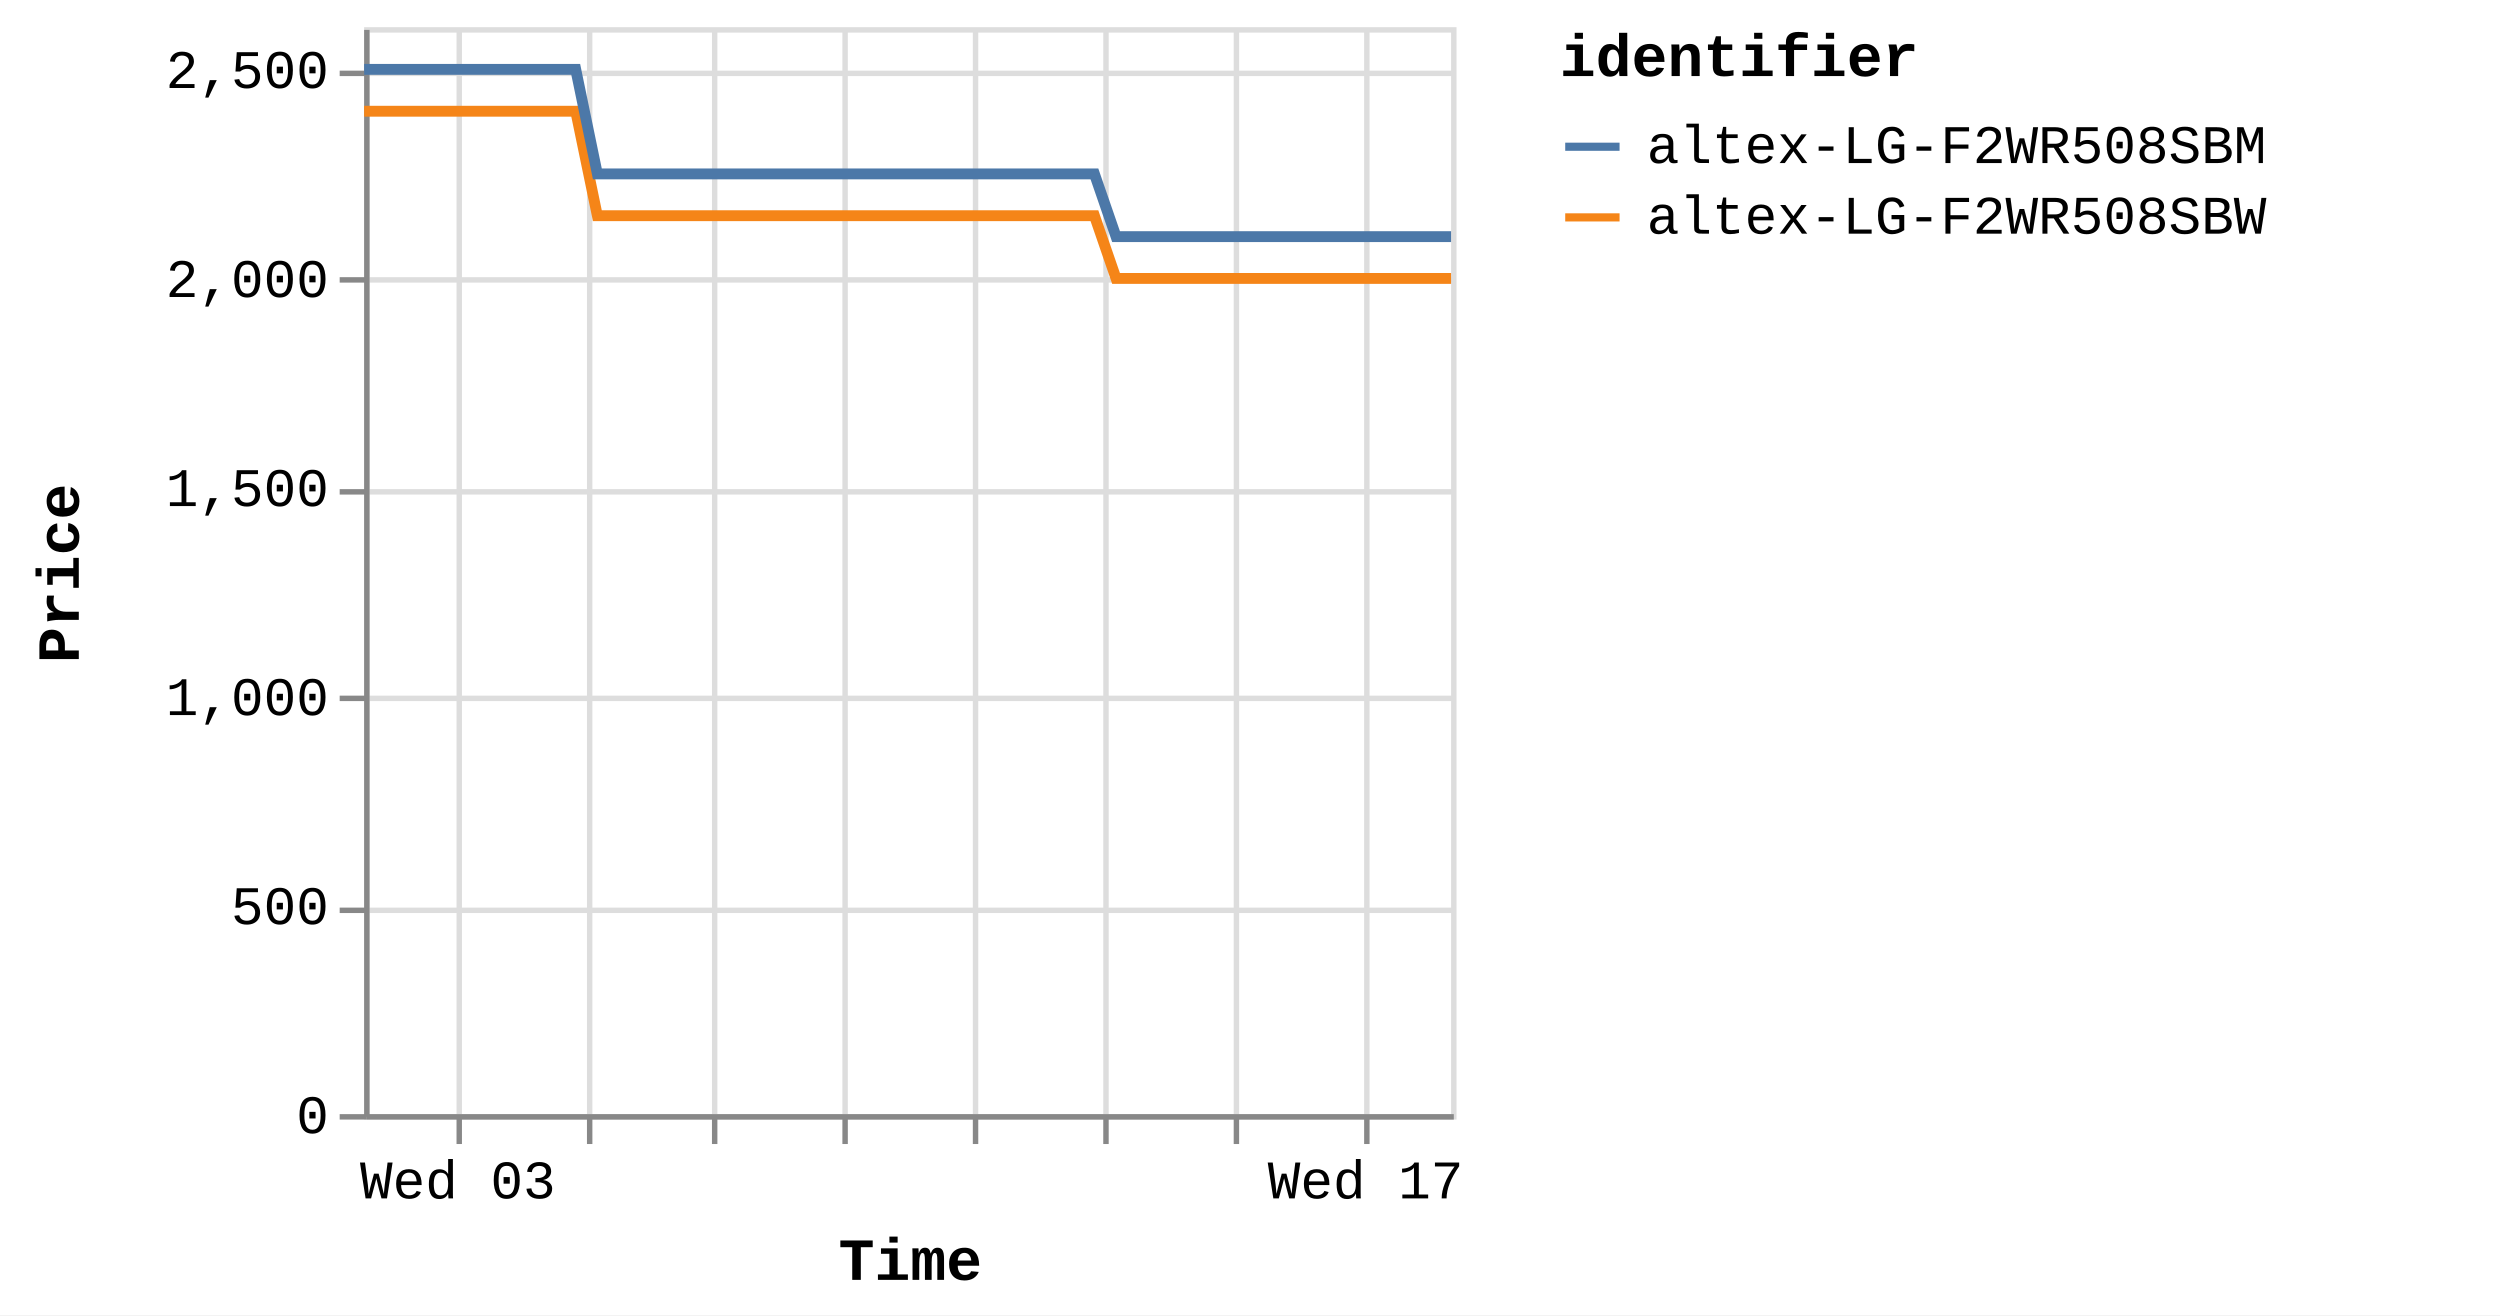
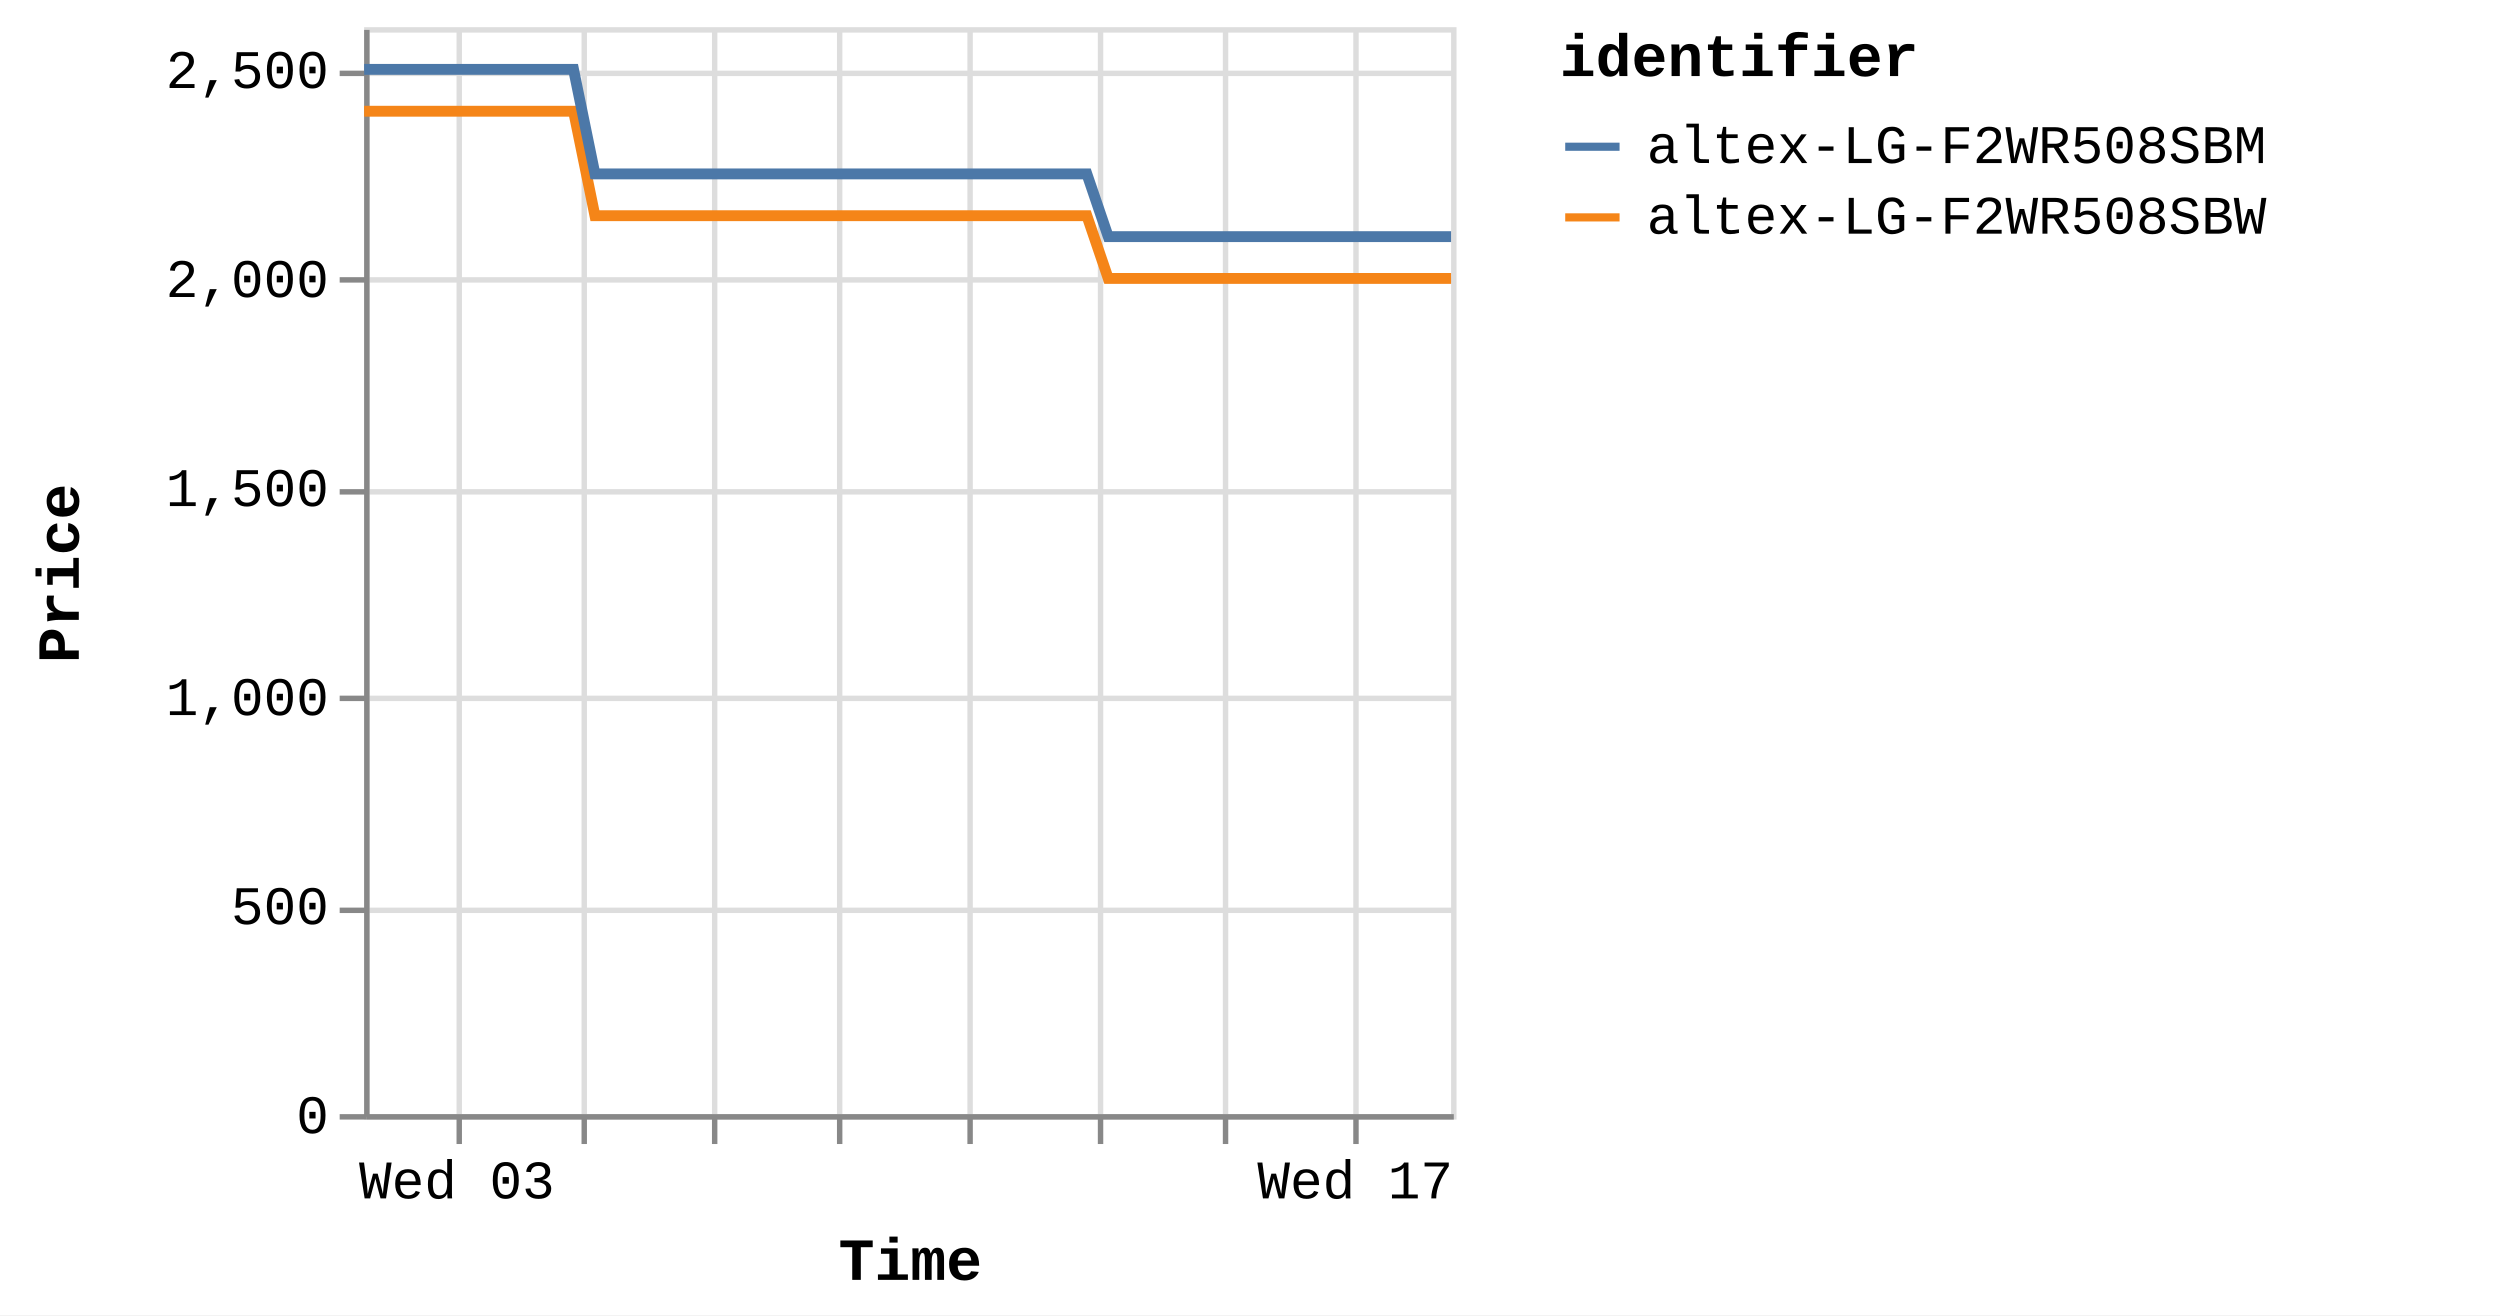
<svg xmlns="http://www.w3.org/2000/svg" version="1.1" class="marks" width="460" height="242" viewBox="0 0 460 242">
  <rect width="460" height="242" fill="white" />
  <g fill="none" stroke-miterlimit="10" transform="translate(67,5)">
    <g class="mark-group role-frame root" role="graphics-object" aria-roledescription="group mark container">
      <g transform="translate(0,0)">
        <path class="background" aria-hidden="true" d="M0.5,0.5h200v200h-200Z" stroke="#ddd" />
        <g>
          <g class="mark-group role-axis" aria-hidden="true">
            <g transform="translate(0.5,200.5)">
              <path class="background" aria-hidden="true" d="M0,0h0v0h0Z" pointer-events="none" />
              <g>
                <g class="mark-rule role-axis-grid" pointer-events="none">
                  <line transform="translate(17,-200)" x2="0" y2="200" stroke="#ddd" stroke-width="1" opacity="1" />
-                   <line transform="translate(41,-200)" x2="0" y2="200" stroke="#ddd" stroke-width="1" opacity="1" />
+                   <line transform="translate(40,-200)" x2="0" y2="200" stroke="#ddd" stroke-width="1" opacity="1" />
                  <line transform="translate(64,-200)" x2="0" y2="200" stroke="#ddd" stroke-width="1" opacity="1" />
-                   <line transform="translate(88,-200)" x2="0" y2="200" stroke="#ddd" stroke-width="1" opacity="1" />
-                   <line transform="translate(112,-200)" x2="0" y2="200" stroke="#ddd" stroke-width="1" opacity="1" />
-                   <line transform="translate(136,-200)" x2="0" y2="200" stroke="#ddd" stroke-width="1" opacity="1" />
-                   <line transform="translate(160,-200)" x2="0" y2="200" stroke="#ddd" stroke-width="1" opacity="1" />
-                   <line transform="translate(184,-200)" x2="0" y2="200" stroke="#ddd" stroke-width="1" opacity="1" />
+                   <line transform="translate(87,-200)" x2="0" y2="200" stroke="#ddd" stroke-width="1" opacity="1" />
+                   <line transform="translate(111,-200)" x2="0" y2="200" stroke="#ddd" stroke-width="1" opacity="1" />
+                   <line transform="translate(135,-200)" x2="0" y2="200" stroke="#ddd" stroke-width="1" opacity="1" />
+                   <line transform="translate(158,-200)" x2="0" y2="200" stroke="#ddd" stroke-width="1" opacity="1" />
+                   <line transform="translate(182,-200)" x2="0" y2="200" stroke="#ddd" stroke-width="1" opacity="1" />
                </g>
              </g>
              <path class="foreground" aria-hidden="true" d="" pointer-events="none" display="none" />
            </g>
          </g>
          <g class="mark-group role-axis" aria-hidden="true">
            <g transform="translate(0.5,0.5)">
              <path class="background" aria-hidden="true" d="M0,0h0v0h0Z" pointer-events="none" />
              <g>
                <g class="mark-rule role-axis-grid" pointer-events="none">
                  <line transform="translate(0,200)" x2="200" y2="0" stroke="#ddd" stroke-width="1" opacity="1" />
                  <line transform="translate(0,162)" x2="200" y2="0" stroke="#ddd" stroke-width="1" opacity="1" />
                  <line transform="translate(0,123)" x2="200" y2="0" stroke="#ddd" stroke-width="1" opacity="1" />
                  <line transform="translate(0,85)" x2="200" y2="0" stroke="#ddd" stroke-width="1" opacity="1" />
                  <line transform="translate(0,46)" x2="200" y2="0" stroke="#ddd" stroke-width="1" opacity="1" />
                  <line transform="translate(0,8)" x2="200" y2="0" stroke="#ddd" stroke-width="1" opacity="1" />
                </g>
              </g>
              <path class="foreground" aria-hidden="true" d="" pointer-events="none" display="none" />
            </g>
          </g>
-           <g class="mark-group role-axis" role="graphics-symbol" aria-roledescription="axis" aria-label="X-axis titled 'Time' for a time scale with values from Monday, 01 January 2024, 2:19:43 PM to Thursday, 18 January 2024, 8:39:31 AM">
+           <g class="mark-group role-axis" role="graphics-symbol" aria-roledescription="axis" aria-label="X-axis titled 'Time' for a time scale with values from Monday, 01 January 2024, 2:19:43 PM to Thursday, 18 January 2024, 12:52:40 PM">
            <g transform="translate(0.5,200.5)">
              <path class="background" aria-hidden="true" d="M0,0h0v0h0Z" pointer-events="none" />
              <g>
                <g class="mark-rule role-axis-tick" pointer-events="none">
                  <line transform="translate(17,0)" x2="0" y2="5" stroke="#888" stroke-width="1" opacity="1" />
-                   <line transform="translate(41,0)" x2="0" y2="5" stroke="#888" stroke-width="1" opacity="1" />
+                   <line transform="translate(40,0)" x2="0" y2="5" stroke="#888" stroke-width="1" opacity="1" />
                  <line transform="translate(64,0)" x2="0" y2="5" stroke="#888" stroke-width="1" opacity="1" />
-                   <line transform="translate(88,0)" x2="0" y2="5" stroke="#888" stroke-width="1" opacity="1" />
-                   <line transform="translate(112,0)" x2="0" y2="5" stroke="#888" stroke-width="1" opacity="1" />
-                   <line transform="translate(136,0)" x2="0" y2="5" stroke="#888" stroke-width="1" opacity="1" />
-                   <line transform="translate(160,0)" x2="0" y2="5" stroke="#888" stroke-width="1" opacity="1" />
-                   <line transform="translate(184,0)" x2="0" y2="5" stroke="#888" stroke-width="1" opacity="1" />
+                   <line transform="translate(87,0)" x2="0" y2="5" stroke="#888" stroke-width="1" opacity="1" />
+                   <line transform="translate(111,0)" x2="0" y2="5" stroke="#888" stroke-width="1" opacity="1" />
+                   <line transform="translate(135,0)" x2="0" y2="5" stroke="#888" stroke-width="1" opacity="1" />
+                   <line transform="translate(158,0)" x2="0" y2="5" stroke="#888" stroke-width="1" opacity="1" />
+                   <line transform="translate(182,0)" x2="0" y2="5" stroke="#888" stroke-width="1" opacity="1" />
                </g>
                <g class="mark-text role-axis-label" pointer-events="none">
-                   <text text-anchor="middle" transform="translate(16.73817,15)" font-family="Liberation Mono" font-size="10px" fill="#000" opacity="1">Wed 03</text>
-                   <text text-anchor="middle" transform="translate(40.59917,15)" font-family="Liberation Mono" font-size="10px" fill="#000" opacity="0">Fri 05</text>
-                   <text text-anchor="middle" transform="translate(64.46016,15)" font-family="Liberation Mono" font-size="10px" fill="#000" opacity="0">Jan 07</text>
-                   <text text-anchor="middle" transform="translate(88.32116,15)" font-family="Liberation Mono" font-size="10px" fill="#000" opacity="0">Tue 09</text>
-                   <text text-anchor="middle" transform="translate(112.1822,15)" font-family="Liberation Mono" font-size="10px" fill="#000" opacity="0">Thu 11</text>
-                   <text text-anchor="middle" transform="translate(136.0432,15)" font-family="Liberation Mono" font-size="10px" fill="#000" opacity="0">Sat 13</text>
-                   <text text-anchor="middle" transform="translate(159.9041,15)" font-family="Liberation Mono" font-size="10px" fill="#000" opacity="0">Mon 15</text>
-                   <text text-anchor="middle" transform="translate(183.7651,15)" font-family="Liberation Mono" font-size="10px" fill="#000" opacity="1">Wed 17</text>
+                   <text text-anchor="middle" transform="translate(16.56447,15)" font-family="Liberation Mono" font-size="10px" fill="#000" opacity="1">Wed 03</text>
+                   <text text-anchor="middle" transform="translate(40.17785,15)" font-family="Liberation Mono" font-size="10px" fill="#000" opacity="0">Fri 05</text>
+                   <text text-anchor="middle" transform="translate(63.79123,15)" font-family="Liberation Mono" font-size="10px" fill="#000" opacity="0">Jan 07</text>
+                   <text text-anchor="middle" transform="translate(87.40461,15)" font-family="Liberation Mono" font-size="10px" fill="#000" opacity="0">Tue 09</text>
+                   <text text-anchor="middle" transform="translate(111.018,15)" font-family="Liberation Mono" font-size="10px" fill="#000" opacity="0">Thu 11</text>
+                   <text text-anchor="middle" transform="translate(134.6314,15)" font-family="Liberation Mono" font-size="10px" fill="#000" opacity="0">Sat 13</text>
+                   <text text-anchor="middle" transform="translate(158.2448,15)" font-family="Liberation Mono" font-size="10px" fill="#000" opacity="0">Mon 15</text>
+                   <text text-anchor="middle" transform="translate(181.8581,15)" font-family="Liberation Mono" font-size="10px" fill="#000" opacity="1">Wed 17</text>
                </g>
                <g class="mark-rule role-axis-domain" pointer-events="none">
                  <line transform="translate(0,0)" x2="200" y2="0" stroke="#888" stroke-width="1" opacity="1" />
                </g>
                <g class="mark-text role-axis-title" pointer-events="none">
                  <text text-anchor="middle" transform="translate(100,30)" font-family="Liberation Mono" font-size="11px" font-weight="bold" fill="#000" opacity="1">Time</text>
                </g>
              </g>
              <path class="foreground" aria-hidden="true" d="" pointer-events="none" display="none" />
            </g>
          </g>
          <g class="mark-group role-axis" role="graphics-symbol" aria-roledescription="axis" aria-label="Y-axis titled 'Price' for a linear scale with values from 0 to 2,600">
            <g transform="translate(0.5,0.5)">
              <path class="background" aria-hidden="true" d="M0,0h0v0h0Z" pointer-events="none" />
              <g>
                <g class="mark-rule role-axis-tick" pointer-events="none">
                  <line transform="translate(0,200)" x2="-5" y2="0" stroke="#888" stroke-width="1" opacity="1" />
                  <line transform="translate(0,162)" x2="-5" y2="0" stroke="#888" stroke-width="1" opacity="1" />
                  <line transform="translate(0,123)" x2="-5" y2="0" stroke="#888" stroke-width="1" opacity="1" />
                  <line transform="translate(0,85)" x2="-5" y2="0" stroke="#888" stroke-width="1" opacity="1" />
                  <line transform="translate(0,46)" x2="-5" y2="0" stroke="#888" stroke-width="1" opacity="1" />
                  <line transform="translate(0,8)" x2="-5" y2="0" stroke="#888" stroke-width="1" opacity="1" />
                </g>
                <g class="mark-text role-axis-label" pointer-events="none">
                  <text text-anchor="end" transform="translate(-7,203)" font-family="Liberation Mono" font-size="10px" fill="#000" opacity="1">0</text>
                  <text text-anchor="end" transform="translate(-7,164.5385)" font-family="Liberation Mono" font-size="10px" fill="#000" opacity="1">500</text>
                  <text text-anchor="end" transform="translate(-7,126.0769)" font-family="Liberation Mono" font-size="10px" fill="#000" opacity="1">1,000</text>
                  <text text-anchor="end" transform="translate(-7,87.61538)" font-family="Liberation Mono" font-size="10px" fill="#000" opacity="1">1,500</text>
                  <text text-anchor="end" transform="translate(-7,49.15385)" font-family="Liberation Mono" font-size="10px" fill="#000" opacity="1">2,000</text>
                  <text text-anchor="end" transform="translate(-7,10.69231)" font-family="Liberation Mono" font-size="10px" fill="#000" opacity="1">2,500</text>
                </g>
                <g class="mark-rule role-axis-domain" pointer-events="none">
                  <line transform="translate(0,200)" x2="0" y2="-200" stroke="#888" stroke-width="1" opacity="1" />
                </g>
                <g class="mark-text role-axis-title" pointer-events="none">
                  <text text-anchor="middle" transform="translate(-51,100) rotate(-90) translate(0,-2)" font-family="Liberation Mono" font-size="11px" font-weight="bold" fill="#000" opacity="1">Price</text>
                </g>
              </g>
              <path class="foreground" aria-hidden="true" d="" pointer-events="none" display="none" />
            </g>
          </g>
          <g class="mark-group role-scope pathgroup" role="graphics-object" aria-roledescription="group mark container">
            <g transform="translate(0,0)">
              <path class="background" aria-hidden="true" d="M0,0h200v200h-200Z" />
              <g>
                <g class="mark-line role-mark marks" role="graphics-object" aria-roledescription="line mark container">
-                   <path aria-label="Time: Jan 01, 2024; Price: 2399; identifier: altex-LG-F2WR508SBW" role="graphics-symbol" aria-roledescription="line mark" d="M0,15.462L1.249,15.462L3.138,15.462L7.115,15.462L9.106,15.462L11.196,15.462L13.095,15.462L15.067,15.462L19.046,15.462L21.036,15.462L23.128,15.462L25.029,15.462L26.995,15.462L30.977,15.462L32.968,15.462L35.055,15.462L36.973,15.462L38.931,15.462L42.913,34.692L44.9,34.692L46.987,34.692L48.898,34.692L50.858,34.692L54.84,34.692L56.826,34.692L58.909,34.692L60.819,34.692L62.789,34.692L66.779,34.692L68.755,34.692L70.839,34.692L72.75,34.692L74.72,34.692L78.707,34.692L80.701,34.692L82.793,34.692L84.696,34.692L86.648,34.692L90.642,34.692L92.628,34.692L94.745,34.692L96.629,34.692L98.581,34.692L102.571,34.692L104.56,34.692L106.653,34.692L108.551,34.692L110.512,34.692L114.498,34.692L116.488,34.692L118.587,34.692L120.489,34.692L122.442,34.692L126.427,34.692L128.419,34.692L130.508,34.692L132.414,34.692L134.374,34.692L138.352,46.231L140.338,46.231L142.421,46.231L144.333,46.231L146.301,46.231L150.291,46.231L152.267,46.231L154.35,46.231L156.259,46.231L158.233,46.231L162.224,46.231L164.215,46.231L166.315,46.231L168.213,46.231L170.163,46.231L174.149,46.231L176.147,46.231L178.24,46.231L180.145,46.231L182.094,46.231L186.08,46.231L188.077,46.231L190.173,46.231L192.072,46.231L194.025,46.231L198.008,46.231L199.999,46.231" stroke="#f58518" stroke-width="2" />
+                   <path aria-label="Time: Jan 01, 2024; Price: 2399; identifier: altex-LG-F2WR508SBW" role="graphics-symbol" aria-roledescription="line mark" d="M0,15.462L1.236,15.462L3.106,15.462L7.041,15.462L9.011,15.462L11.08,15.462L12.96,15.462L14.911,15.462L18.849,15.462L20.817,15.462L22.888,15.462L24.769,15.462L26.715,15.462L30.656,15.462L32.626,15.462L34.692,15.462L36.589,15.462L38.527,15.462L42.468,34.692L44.434,34.692L46.5,34.692L48.39,34.692L50.331,34.692L54.271,34.692L56.236,34.692L58.298,34.692L60.187,34.692L62.137,34.692L66.086,34.692L68.042,34.692L70.103,34.692L71.995,34.692L73.944,34.692L77.891,34.692L79.864,34.692L81.934,34.692L83.817,34.692L85.749,34.692L89.701,34.692L91.666,34.692L93.762,34.692L95.627,34.692L97.558,34.692L101.506,34.692L103.475,34.692L105.546,34.692L107.424,34.692L109.365,34.692L113.31,34.692L115.279,34.692L117.356,34.692L119.239,34.692L121.172,34.692L125.115,34.692L127.086,34.692L129.154,34.692L131.04,34.692L132.979,34.692L136.917,46.231L138.881,46.231L140.943,46.231L142.835,46.231L144.783,46.231L148.732,46.231L150.687,46.231L152.748,46.231L154.637,46.231L156.591,46.231L160.54,46.231L162.511,46.231L164.589,46.231L166.467,46.231L168.397,46.231L172.342,46.231L174.319,46.231L176.39,46.231L178.276,46.231L180.204,46.231L184.149,46.231L186.126,46.231L188.199,46.231L190.079,46.231L192.011,46.231L195.954,46.231L197.924,46.231L200,46.231" stroke="#f58518" stroke-width="2" />
                </g>
              </g>
              <path class="foreground" aria-hidden="true" d="" display="none" />
            </g>
            <g transform="translate(0,0)">
              <path class="background" aria-hidden="true" d="M0,0h200v200h-200Z" />
              <g>
                <g class="mark-line role-mark marks" role="graphics-object" aria-roledescription="line mark container">
-                   <path aria-label="Time: Jan 01, 2024; Price: 2499; identifier: altex-LG-F2WR508SBM" role="graphics-symbol" aria-roledescription="line mark" d="M0.001,7.769L1.249,7.769L3.139,7.769L7.116,7.769L9.106,7.769L11.196,7.769L13.096,7.769L15.067,7.769L19.047,7.769L21.037,7.769L23.129,7.769L25.029,7.769L26.996,7.769L30.978,7.769L32.969,7.769L35.056,7.769L36.973,7.769L38.933,7.769L42.914,27L44.9,27L46.988,27L48.898,27L50.859,27L54.841,27L56.826,27L58.91,27L60.819,27L62.789,27L66.779,27L68.756,27L70.839,27L72.75,27L74.72,27L78.708,27L80.702,27L82.794,27L84.696,27L86.649,27L90.642,27L92.628,27L94.745,27L96.63,27L98.581,27L102.571,27L104.56,27L106.654,27L108.551,27L110.512,27L114.499,27L116.488,27L118.588,27L120.489,27L122.443,27L126.428,27L128.419,27L130.508,27L132.415,27L134.374,27L138.353,38.538L140.338,38.538L142.421,38.538L144.333,38.538L146.302,38.538L150.292,38.538L152.268,38.538L154.35,38.538L156.259,38.538L158.233,38.538L162.224,38.538L164.215,38.538L166.315,38.538L168.213,38.538L170.164,38.538L174.149,38.538L176.147,38.538L178.24,38.538L180.149,38.538L182.094,38.538L186.081,38.538L188.078,38.538L190.173,38.538L192.072,38.538L194.025,38.538L198.01,38.538L200,38.538" stroke="#4c78a8" stroke-width="2" />
+                   <path aria-label="Time: Jan 01, 2024; Price: 2499; identifier: altex-LG-F2WR508SBM" role="graphics-symbol" aria-roledescription="line mark" d="M0.001,7.769L1.236,7.769L3.106,7.769L7.042,7.769L9.012,7.769L11.08,7.769L12.96,7.769L14.911,7.769L18.849,7.769L20.818,7.769L22.889,7.769L24.77,7.769L26.716,7.769L30.656,7.769L32.627,7.769L34.692,7.769L36.59,7.769L38.529,7.769L42.469,27L44.434,27L46.5,27L48.391,27L50.331,27L54.272,27L56.236,27L58.298,27L60.188,27L62.137,27L66.086,27L68.042,27L70.104,27L71.995,27L73.945,27L77.891,27L79.864,27L81.934,27L83.817,27L85.75,27L89.702,27L91.667,27L93.762,27L95.627,27L97.558,27L101.507,27L103.475,27L105.547,27L107.425,27L109.365,27L113.31,27L115.28,27L117.357,27L119.239,27L121.172,27L125.116,27L127.087,27L129.154,27L131.041,27L132.98,27L136.917,38.538L138.882,38.538L140.943,38.538L142.835,38.538L144.784,38.538L148.732,38.538L150.688,38.538L152.749,38.538L154.637,38.538L156.591,38.538L160.541,38.538L162.511,38.538L164.589,38.538L166.467,38.538L168.398,38.538L172.342,38.538L174.319,38.538L176.391,38.538L178.279,38.538L180.205,38.538L184.15,38.538L186.126,38.538L188.2,38.538L190.079,38.538L192.011,38.538L195.955,38.538L197.925,38.538L200,38.538" stroke="#4c78a8" stroke-width="2" />
                </g>
              </g>
              <path class="foreground" aria-hidden="true" d="" display="none" />
            </g>
          </g>
          <g class="mark-group role-legend" role="graphics-symbol" aria-roledescription="legend" aria-label="Symbol legend titled 'identifier' for stroke color with 2 values: altex-LG-F2WR508SBM, altex-LG-F2WR508SBW">
            <g transform="translate(220,0)">
              <path class="background" aria-hidden="true" d="M0,0h168v40h-168Z" pointer-events="none" />
              <g>
                <g class="mark-group role-legend-entry">
                  <g transform="translate(0,16)">
                    <path class="background" aria-hidden="true" d="M0,0h0v0h0Z" pointer-events="none" />
                    <g>
                      <g class="mark-group role-scope" role="graphics-object" aria-roledescription="group mark container">
                        <g transform="translate(0,0)">
                          <path class="background" aria-hidden="true" d="M0,0h168v11h-168Z" pointer-events="none" opacity="1" />
                          <g>
                            <g class="mark-symbol role-legend-symbol" pointer-events="none">
                              <path transform="translate(6,6)" d="M-5,0L5,0" stroke="#4c78a8" stroke-width="1.5" opacity="1" />
                            </g>
                            <g class="mark-text role-legend-label" pointer-events="none">
                              <text text-anchor="start" transform="translate(16,9)" font-family="Liberation Mono" font-size="10px" fill="#000" opacity="1">altex-LG-F2WR508SBM</text>
                            </g>
                          </g>
                          <path class="foreground" aria-hidden="true" d="" pointer-events="none" display="none" />
                        </g>
                        <g transform="translate(0,13)">
                          <path class="background" aria-hidden="true" d="M0,0h168v11h-168Z" pointer-events="none" opacity="1" />
                          <g>
                            <g class="mark-symbol role-legend-symbol" pointer-events="none">
                              <path transform="translate(6,6)" d="M-5,0L5,0" stroke="#f58518" stroke-width="1.5" opacity="1" />
                            </g>
                            <g class="mark-text role-legend-label" pointer-events="none">
                              <text text-anchor="start" transform="translate(16,9)" font-family="Liberation Mono" font-size="10px" fill="#000" opacity="1">altex-LG-F2WR508SBW</text>
                            </g>
                          </g>
                          <path class="foreground" aria-hidden="true" d="" pointer-events="none" display="none" />
                        </g>
                      </g>
                    </g>
                    <path class="foreground" aria-hidden="true" d="" pointer-events="none" display="none" />
                  </g>
                </g>
                <g class="mark-text role-legend-title" pointer-events="none">
                  <text text-anchor="start" transform="translate(0,9)" font-family="Liberation Mono" font-size="11px" font-weight="bold" fill="#000" opacity="1">identifier</text>
                </g>
              </g>
              <path class="foreground" aria-hidden="true" d="" pointer-events="none" display="none" />
            </g>
          </g>
        </g>
        <path class="foreground" aria-hidden="true" d="" display="none" />
      </g>
    </g>
  </g>
</svg>
